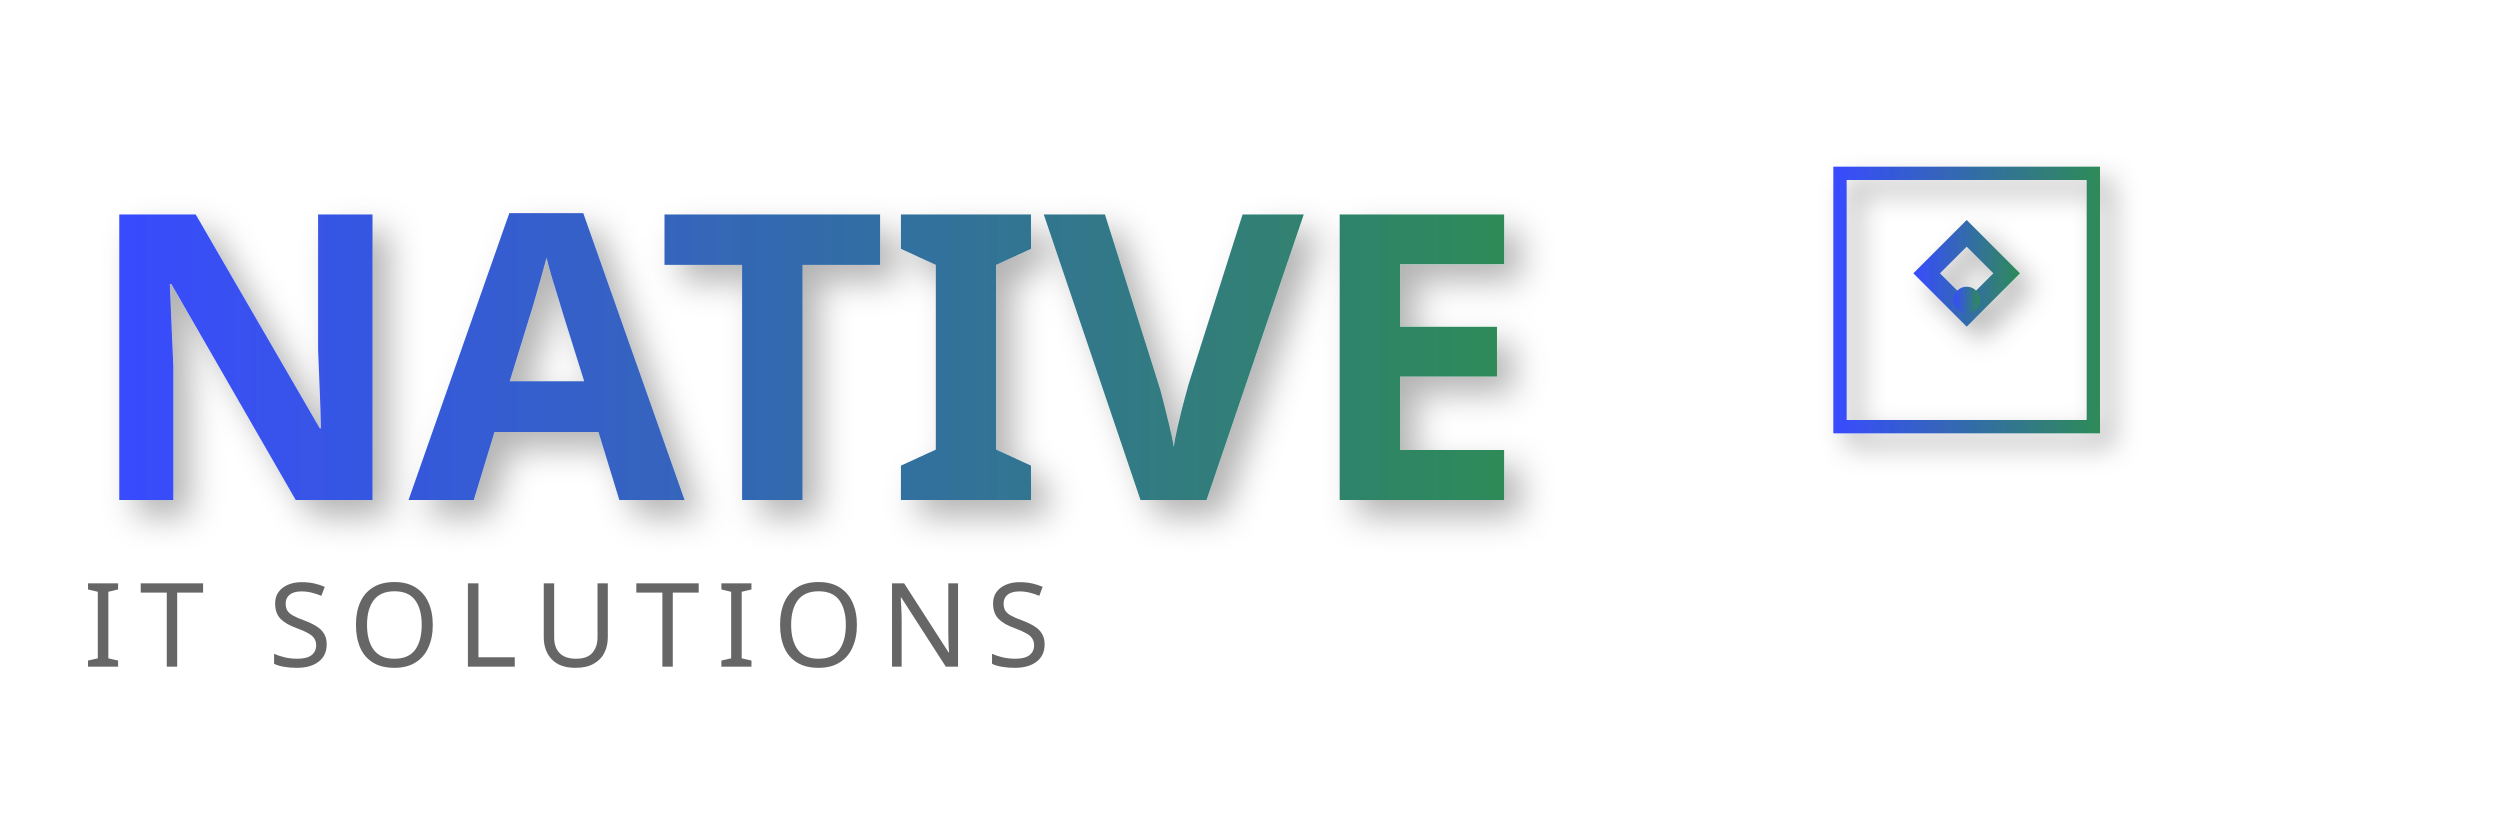
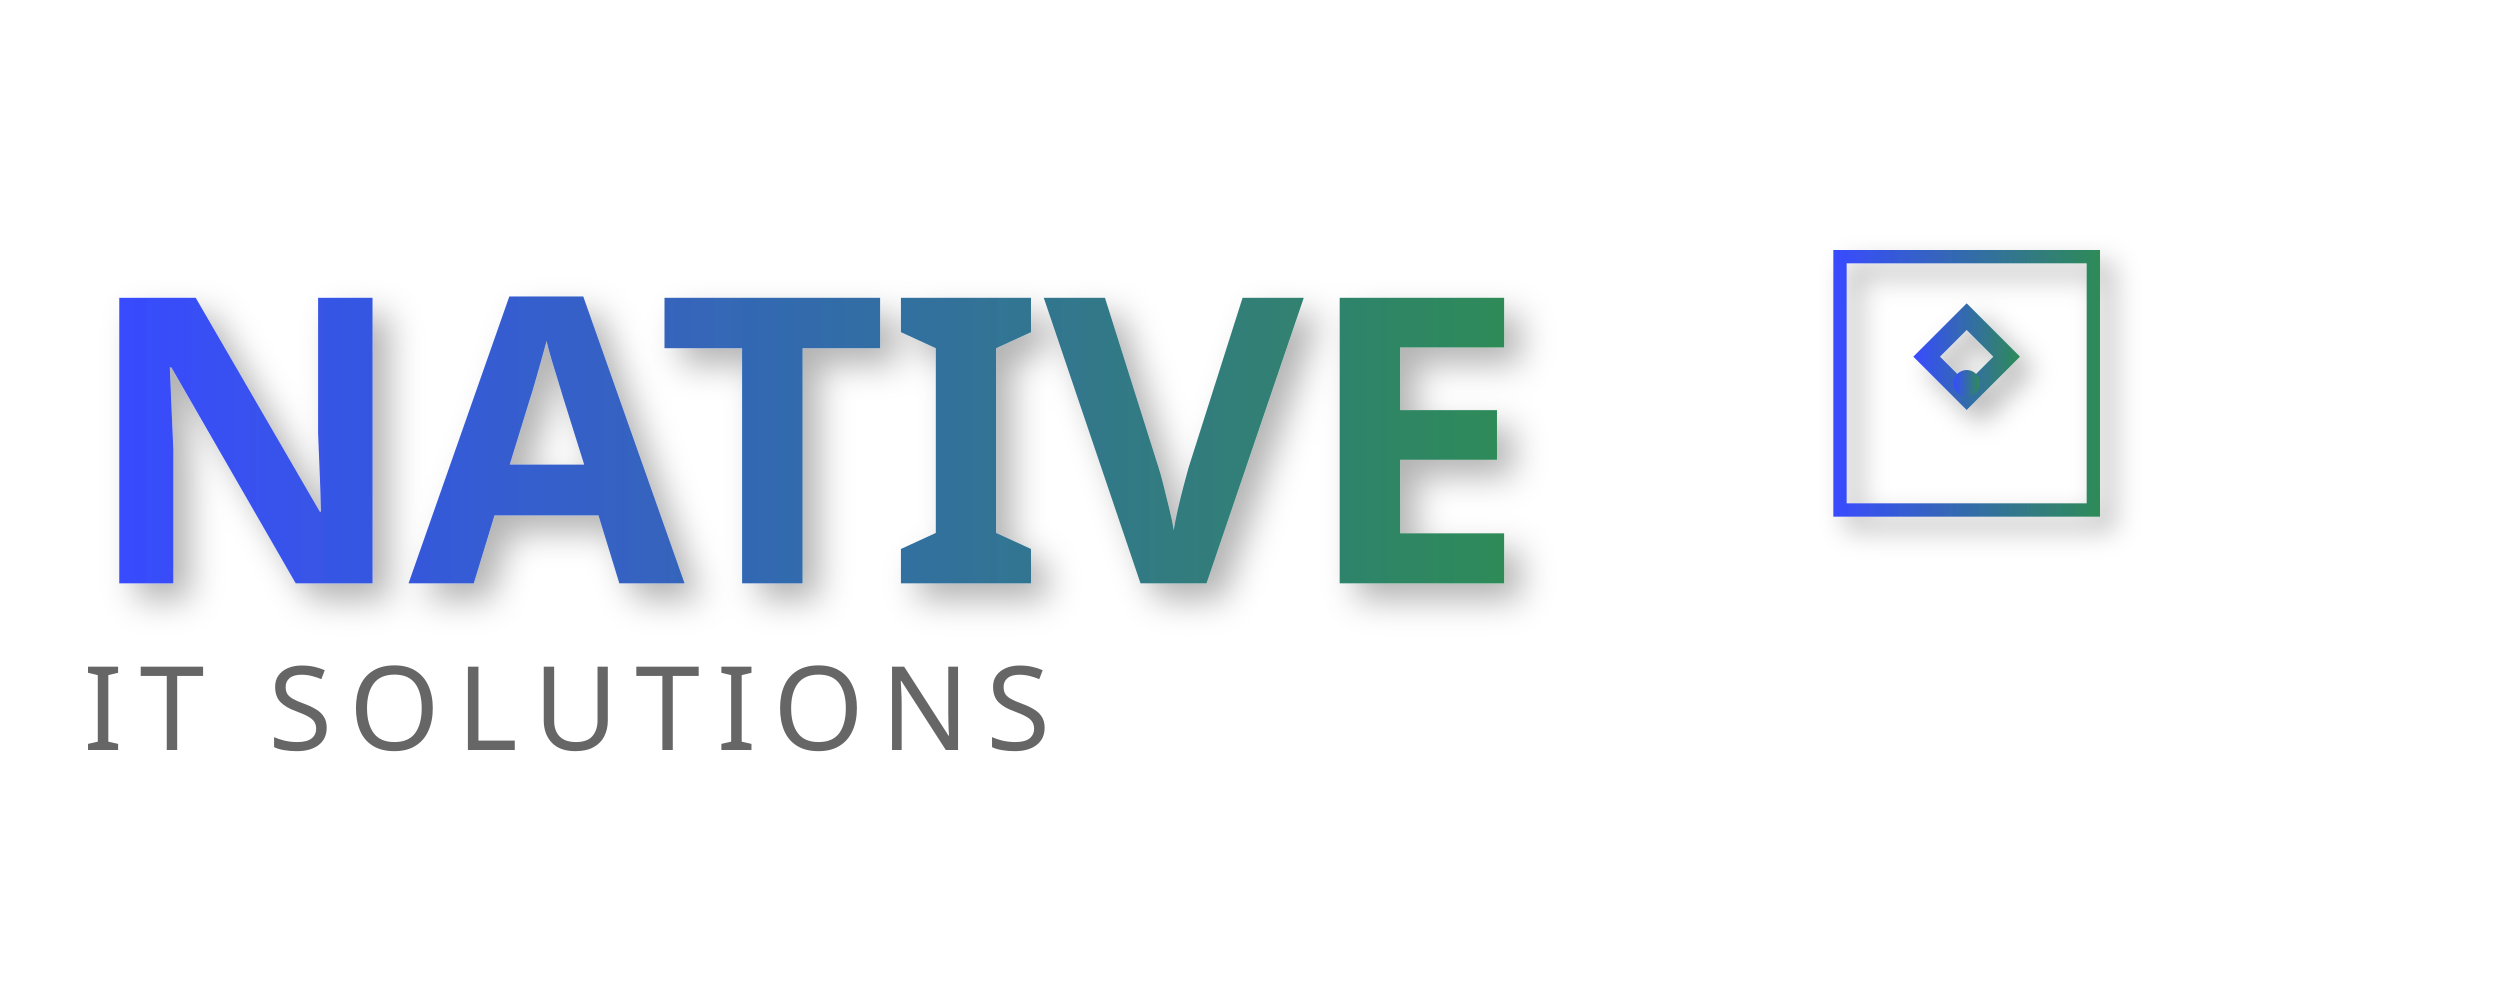
- <svg xmlns="http://www.w3.org/2000/svg" width="300" height="100" viewBox="0 0 300 100">
+ <svg xmlns="http://www.w3.org/2000/svg" width="250" height="100" viewBox="0 0 300 100">
  <defs>
    <linearGradient id="gradient" x1="0%" y1="0%" x2="100%" y2="0%">
      <stop offset="0%" style="stop-color:#384BFF;stop-opacity:1" />
      <stop offset="100%" style="stop-color:#2E8B57;stop-opacity:1" />
    </linearGradient>
    <filter id="shadow" x="-20%" y="-20%" width="140%" height="140%">
      <feGaussianBlur in="SourceAlpha" stdDeviation="2" />
      <feOffset dx="2" dy="2" result="offsetblur" />
      <feComponentTransfer>
        <feFuncA type="linear" slope="0.3" />
      </feComponentTransfer>
      <feMerge>
        <feMergeNode />
        <feMergeNode in="SourceGraphic" />
      </feMerge>
    </filter>
  </defs>
  <style>
    .text {
      font-family: 'Montserrat', sans-serif;
      font-size: 48px;
      font-weight: 800;
      fill: url(#gradient);
      filter: url(#shadow);
    }
    .tagline {
      font-family: 'Montserrat', sans-serif;
      font-size: 14px;
      font-weight: 500;
      fill: #666;
      letter-spacing: 2px;
    }
    .icon {
      fill: url(#gradient);
      filter: url(#shadow);
    }
  </style>
  <text x="10" y="60" class="text">NATIVE</text>
  <text x="10" y="80" class="tagline">IT SOLUTIONS</text>
  <g class="icon" transform="translate(220, 20) scale(0.8)">
    <path d="M40 0H0v40h40V0zm-2 38H2V2h36v36z" />
    <path d="M20 8l-8 8 8 8 8-8-8-8zm0 12l-4-4 4-4 4 4-4 4z" />
    <circle cx="20" cy="20" r="2" />
  </g>
</svg>
